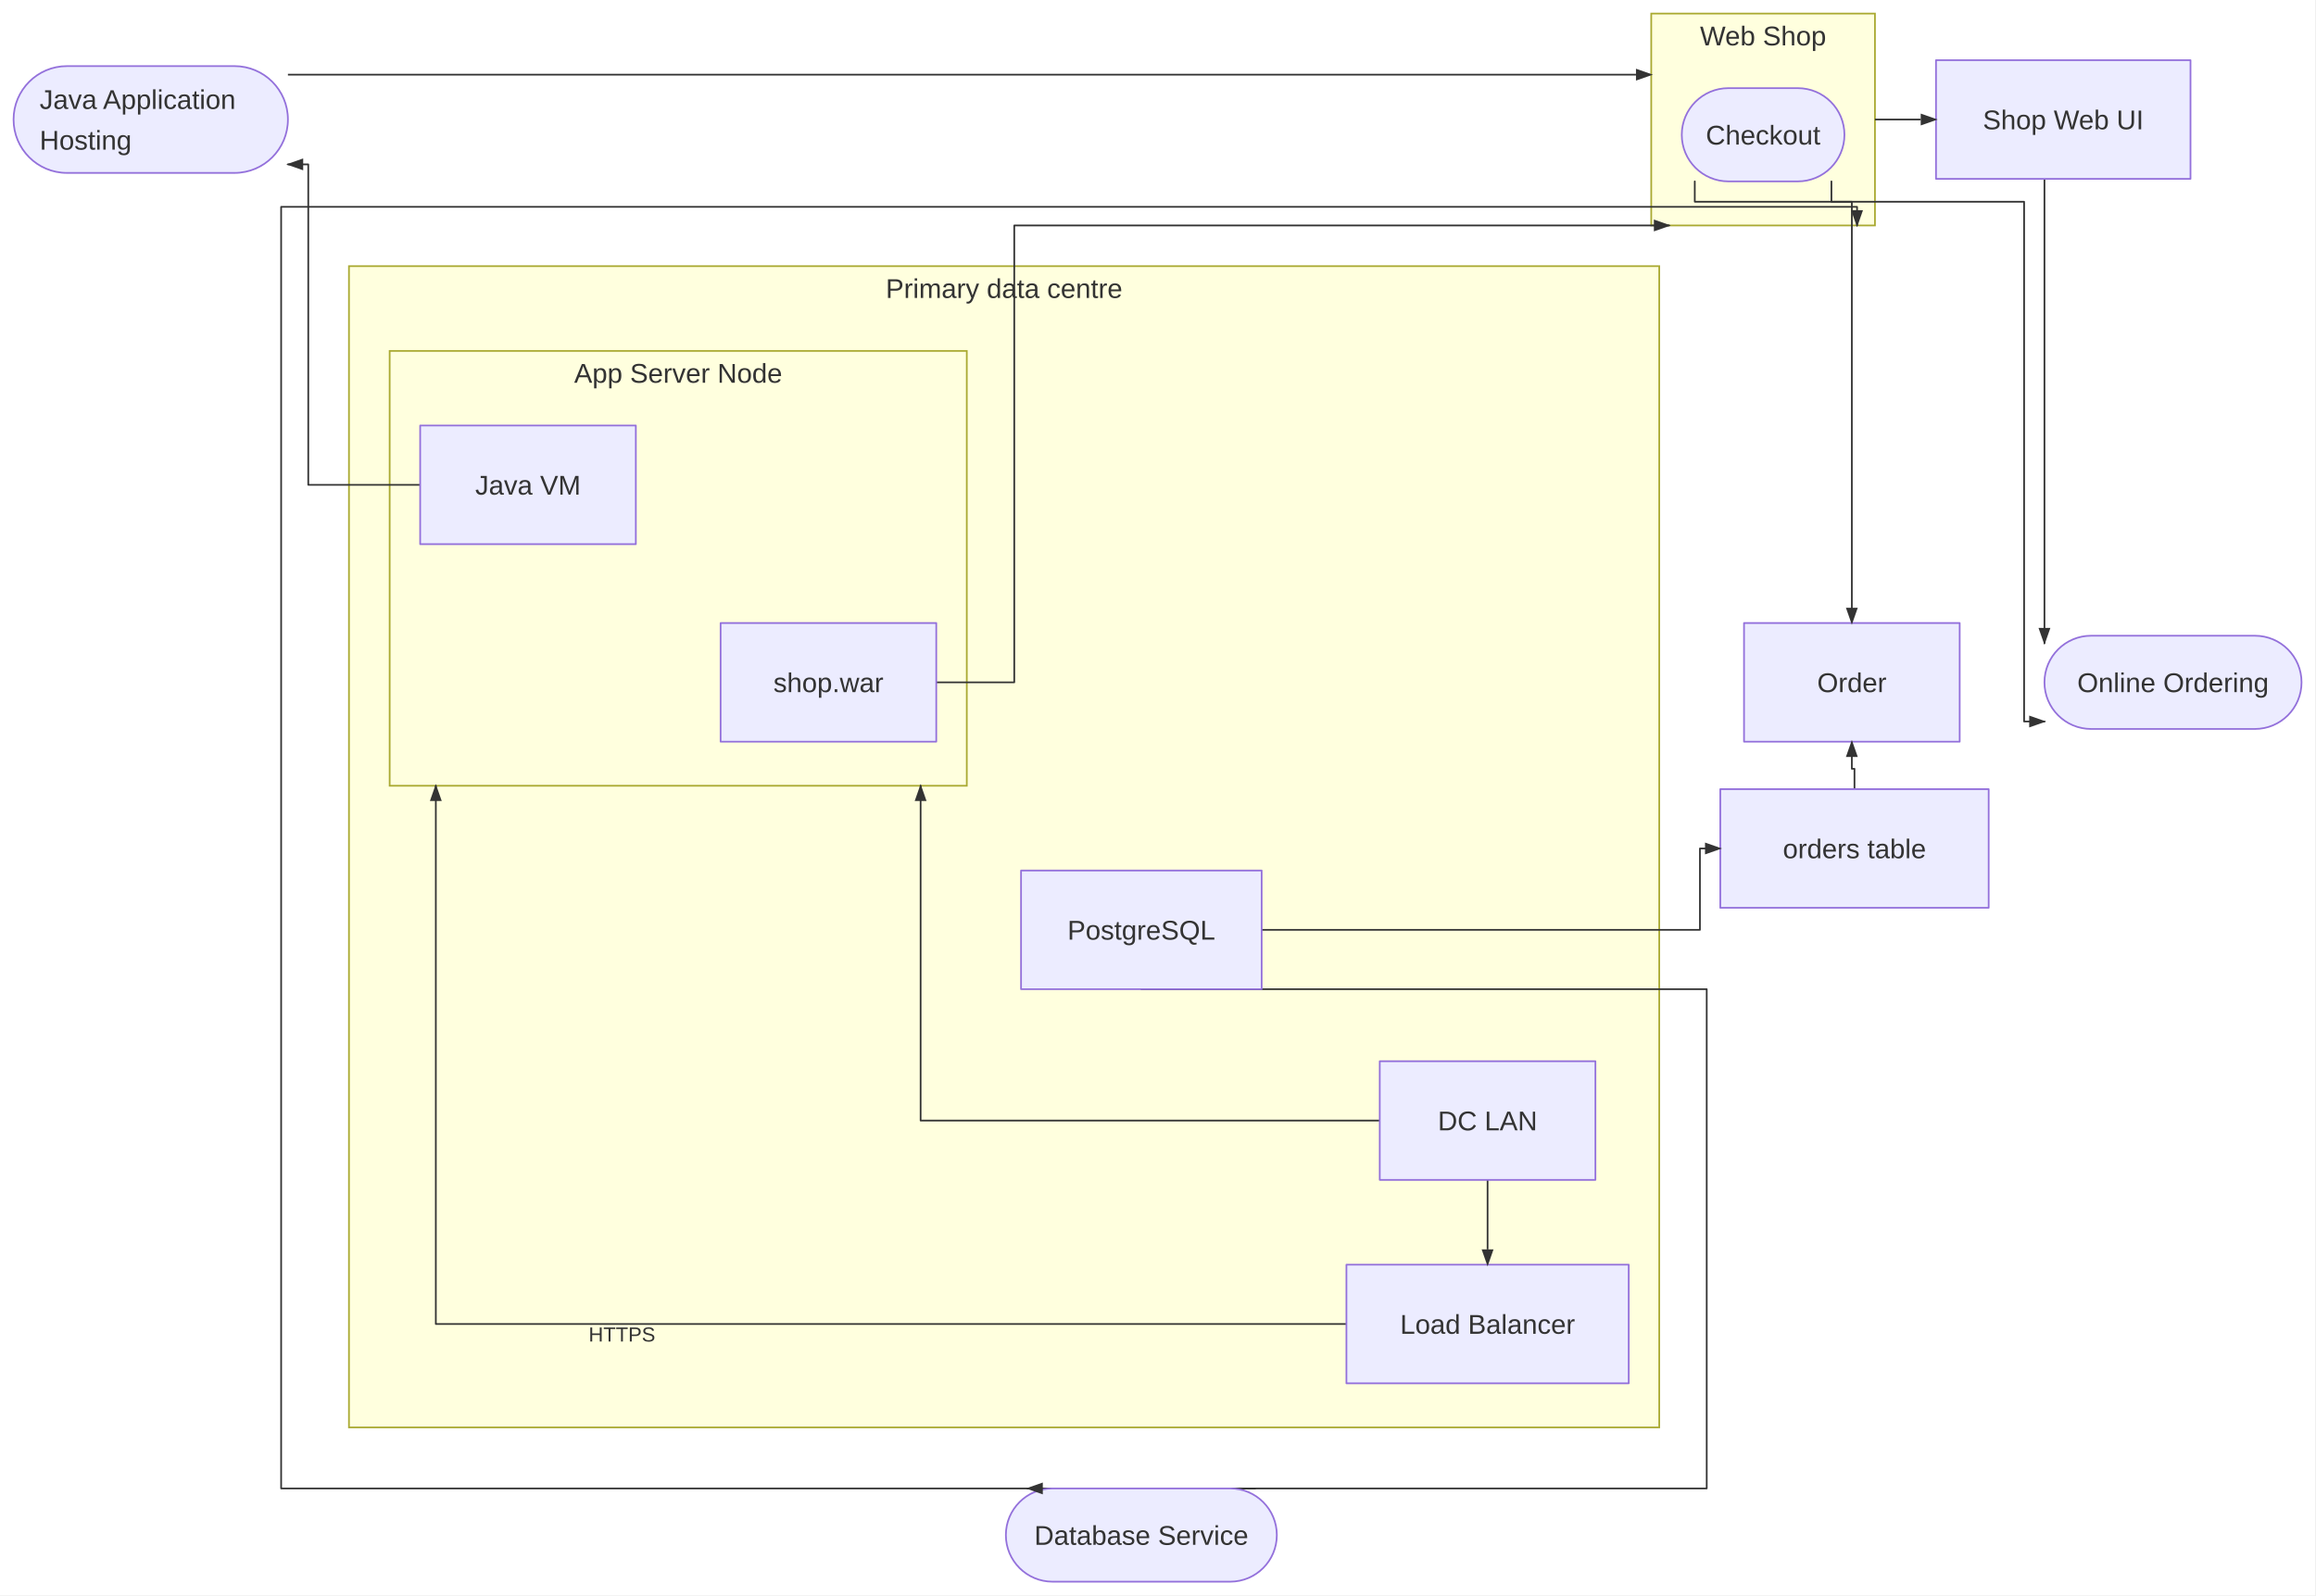
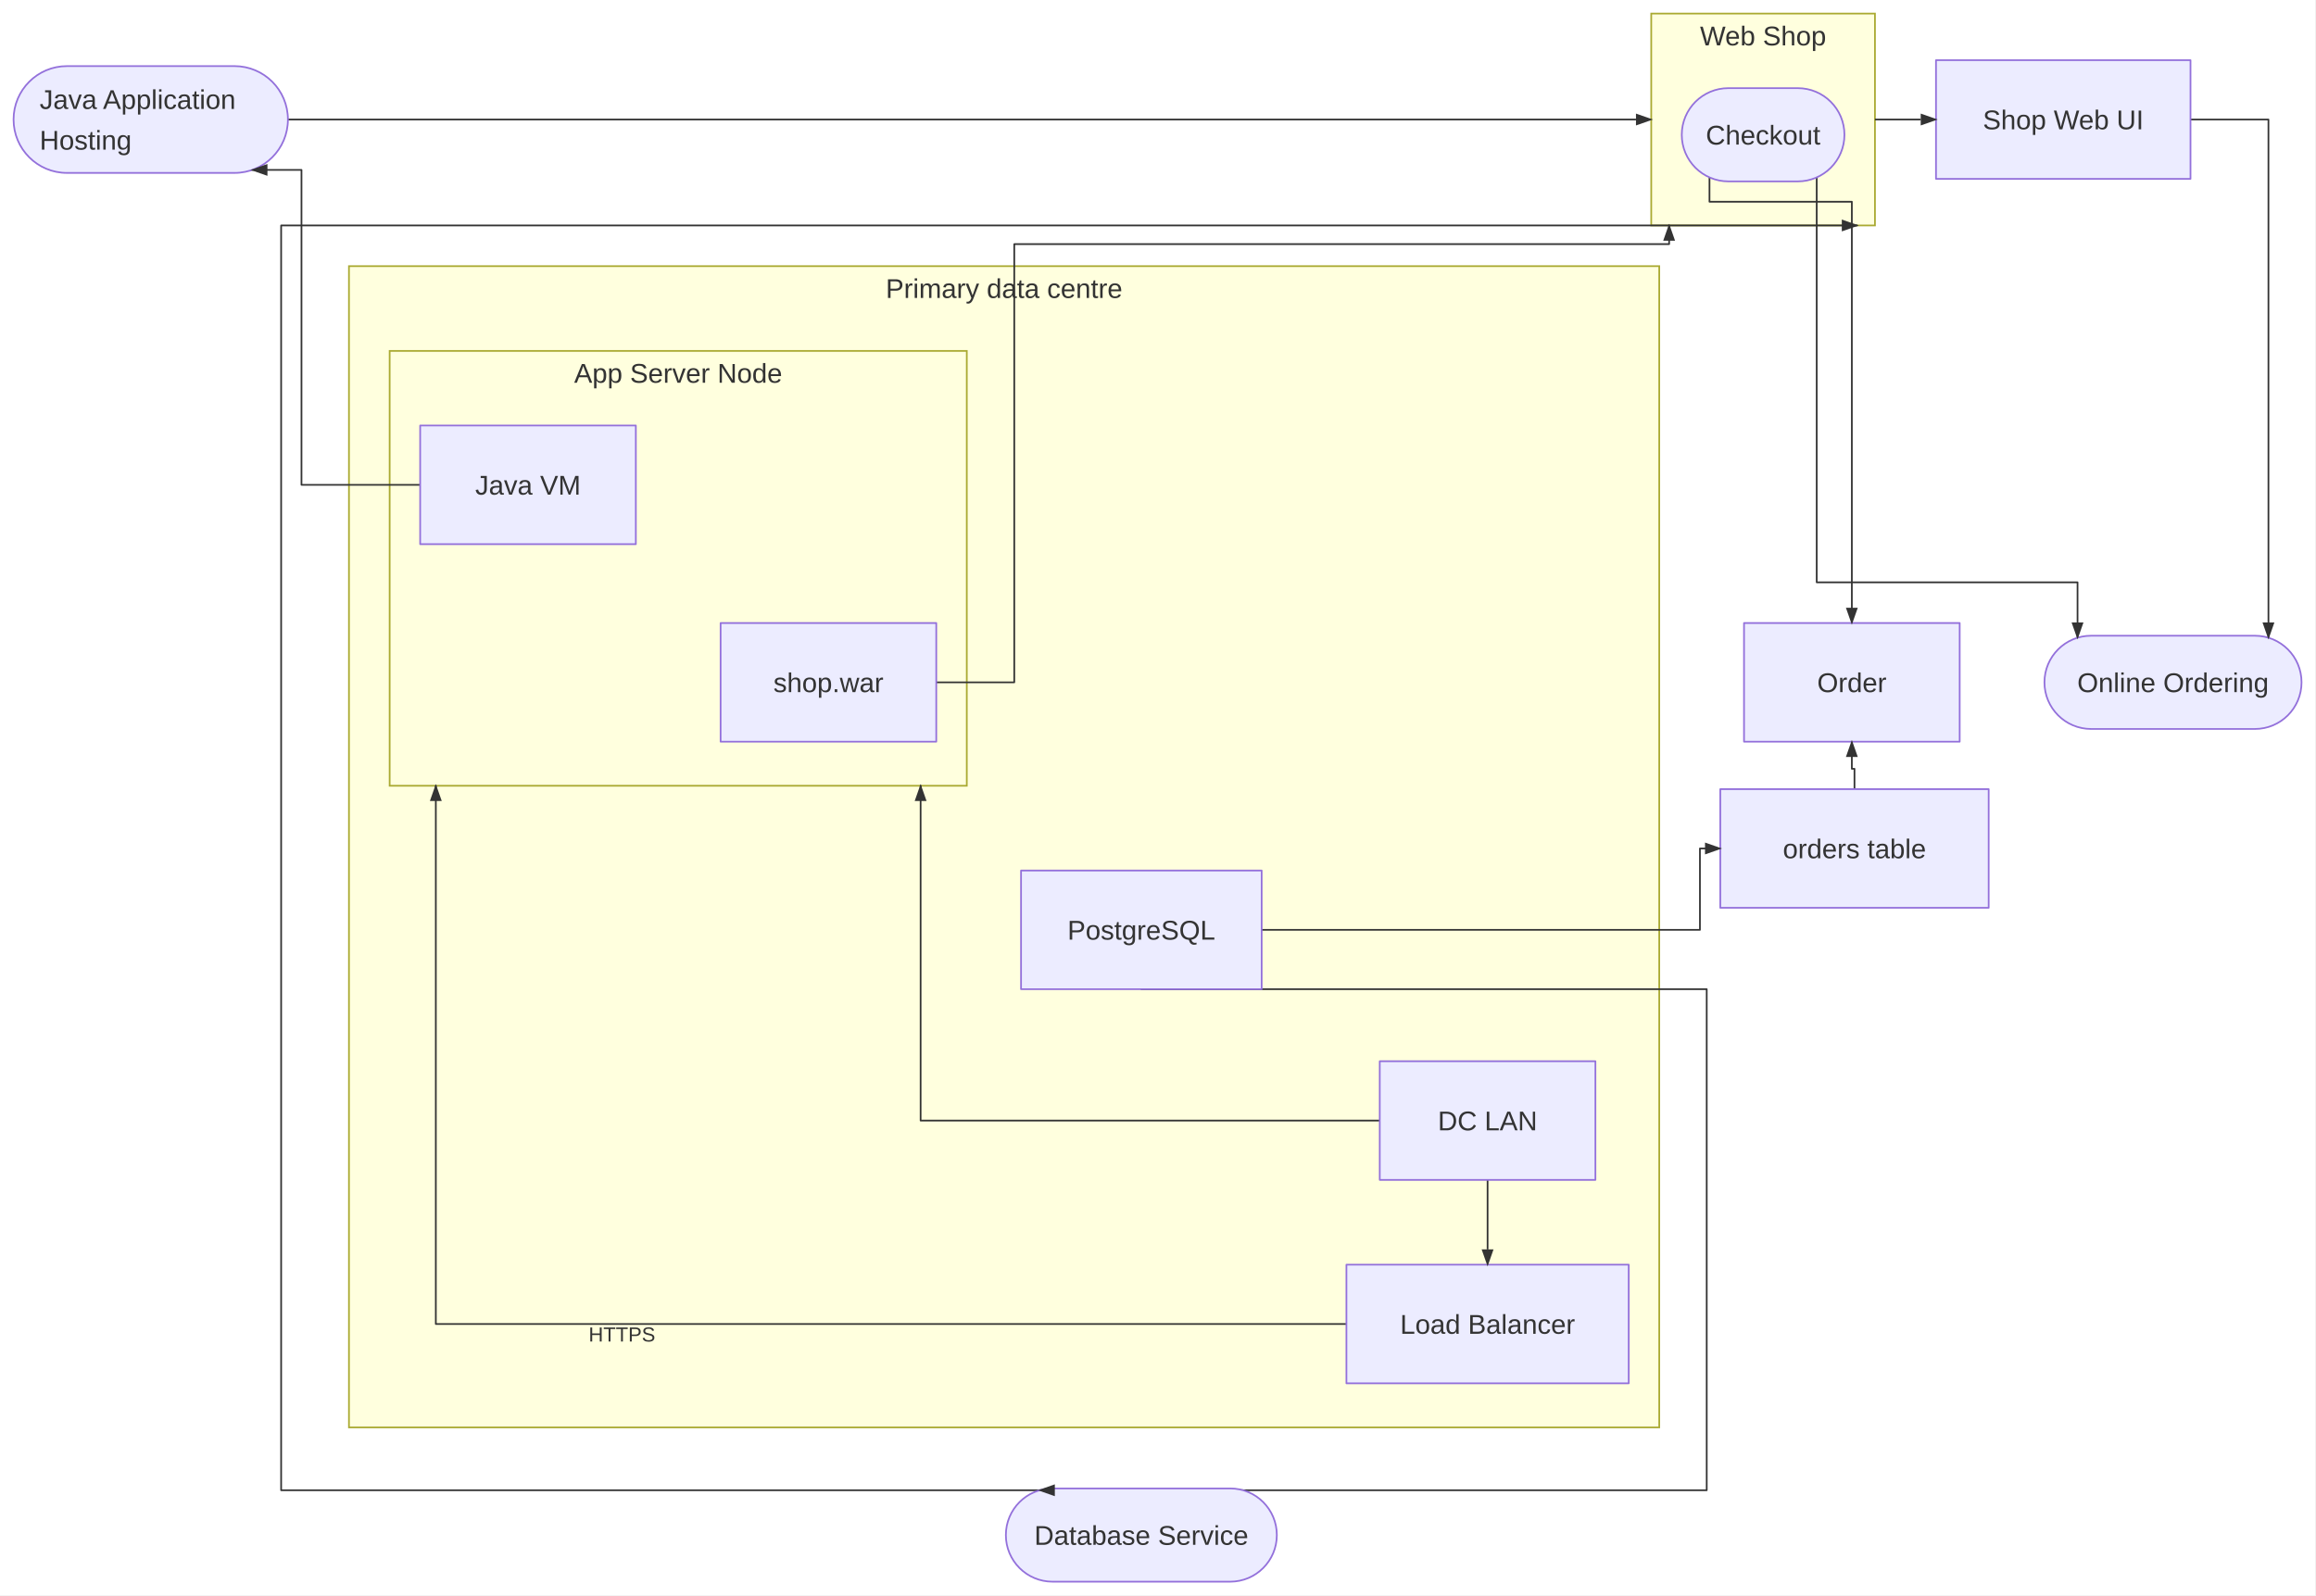
<svg xmlns="http://www.w3.org/2000/svg" width="1366" height="941" viewBox="0 0 1366 941">
  <rect x="0" y="0" width="1365.468" height="941" fill="white" />
  <rect x="973.917" y="8" width="131.95" height="125" fill="#ffffde" stroke="#aaaa33" stroke-width="1" />
  <text x="1039.892" y="26.76" text-anchor="middle" fill="#333" font-family="&quot;trebuchet ms&quot;, verdana, arial, sans-serif" font-size="16px">Web Shop</text>
  <rect x="205.822" y="157" width="772.816" height="685" fill="#ffffde" stroke="#aaaa33" stroke-width="1" />
  <text x="592.23" y="175.76" text-anchor="middle" fill="#333" font-family="&quot;trebuchet ms&quot;, verdana, arial, sans-serif" font-size="16px">Primary data centre</text>
  <rect x="229.822" y="207" width="340.4" height="256.5" fill="#ffffde" stroke="#aaaa33" stroke-width="1" />
  <text x="400.022" y="225.76" text-anchor="middle" fill="#333" font-family="&quot;trebuchet ms&quot;, verdana, arial, sans-serif" font-size="16px">App Server Node</text>
  <line x1="1105.867" y1="70.5" x2="1132.867" y2="70.5" stroke="#333333" stroke-width="1" stroke-linecap="butt" data-edge-source="webShop" data-edge-target="shopUi" />
-   <path d="M1080.191,107L1080.191,119L1193.838,119L1193.838,425.6L1205.838,425.6" fill="none" stroke="#333333" stroke-width="1" stroke-linejoin="round" stroke-linecap="round" data-edge-source="checkout" data-edge-target="ordering" />
-   <path d="M1216.923,105.5L1205.838,105.5L1205.838,379.4" fill="none" stroke="#333333" stroke-width="1" stroke-linejoin="round" stroke-linecap="round" data-edge-source="shopUi" data-edge-target="ordering" />
-   <path d="M999.593,107L999.593,119L1092.238,119L1092.238,367.5" fill="none" stroke="#333333" stroke-width="1" stroke-linejoin="round" stroke-linecap="round" data-edge-source="checkout" data-edge-target="order" />
-   <path d="M552.222,402.5L598.222,402.5L598.222,133L984.473,133" fill="none" stroke="#333333" stroke-width="1" stroke-linejoin="round" stroke-linecap="round" data-edge-source="war" data-edge-target="webShop" />
+   <path d="M1071.512,104.64L1071.512,343.5L1225.351,343.5L1225.351,376.185" fill="none" stroke="#333333" stroke-width="1" stroke-linejoin="round" stroke-linecap="round" data-edge-source="checkout" data-edge-target="ordering" />
+   <path d="M1291.979,70.5L1337.955,70.5L1337.955,376.185" fill="none" stroke="#333333" stroke-width="1" stroke-linejoin="round" stroke-linecap="round" data-edge-source="shopUi" data-edge-target="ordering" />
+   <path d="M1008.272,104.64L1008.272,119L1092.238,119L1092.238,367.5" fill="none" stroke="#333333" stroke-width="1" stroke-linejoin="round" stroke-linecap="round" data-edge-source="checkout" data-edge-target="order" />
+   <path d="M552.222,402.5L598.222,402.5L598.222,144L984.473,144L984.473,133" fill="none" stroke="#333333" stroke-width="1" stroke-linejoin="round" stroke-linecap="round" data-edge-source="war" data-edge-target="webShop" />
  <path d="M1093.79,465.5L1093.79,453.5L1092.238,453.5L1092.238,437.5" fill="none" stroke="#333333" stroke-width="1" stroke-linejoin="round" stroke-linecap="round" data-edge-source="orderTbl" data-edge-target="order" />
-   <path d="M247.822,286L181.822,286L181.822,96.96L169.822,96.96" fill="none" stroke="#333333" stroke-width="1" stroke-linejoin="round" stroke-linecap="round" data-edge-source="jvm" data-edge-target="hosting" />
-   <path d="M673.182,583.5L1006.638,583.5L1006.638,878L606.057,878" fill="none" stroke="#333333" stroke-width="1" stroke-linejoin="round" stroke-linecap="round" data-edge-source="pg" data-edge-target="dbSvc" />
-   <line x1="169.822" y1="44.04" x2="964.917" y2="44.04" stroke="#333333" stroke-width="1" stroke-linecap="butt" data-edge-source="hosting" data-edge-target="webShop" />
-   <path d="M740.307,878L165.822,878L165.822,122L1095.311,122L1095.311,133" fill="none" stroke="#333333" stroke-width="1" stroke-linejoin="round" stroke-linecap="round" data-edge-source="dbSvc" data-edge-target="webShop" />
+   <path d="M247.822,286L177.822,286L177.822,100.225L148.746,100.225" fill="none" stroke="#333333" stroke-width="1" stroke-linejoin="round" stroke-linecap="round" data-edge-source="jvm" data-edge-target="hosting" />
+   <path d="M673.182,583.5L1006.638,583.5L1006.638,879.076L613.154,879.076" fill="none" stroke="#333333" stroke-width="1" stroke-linejoin="round" stroke-linecap="round" data-edge-source="pg" data-edge-target="dbSvc" />
+   <line x1="169.822" y1="70.5" x2="964.917" y2="70.5" stroke="#333333" stroke-width="1" stroke-linecap="butt" data-edge-source="hosting" data-edge-target="webShop" />
+   <path d="M733.21,879.076L165.822,879.076L165.822,133L1095.311,133" fill="none" stroke="#333333" stroke-width="1" stroke-linejoin="round" stroke-linecap="round" data-edge-source="dbSvc" data-edge-target="webShop" />
  <path d="M744.142,548.5L1002.638,548.5L1002.638,500.5L1014.638,500.5" fill="none" stroke="#333333" stroke-width="1" stroke-linejoin="round" stroke-linecap="round" data-edge-source="pg" data-edge-target="orderTbl" />
  <path d="M794.142,781L257.054,781L257.054,463.5" fill="none" stroke="#333333" stroke-width="1" stroke-linejoin="round" stroke-linecap="round" data-edge-source="lb" data-edge-target="appNode" />
  <text x="366.848" y="791.32" text-anchor="middle" fill="#333333" font-family="&quot;trebuchet ms&quot;, verdana, arial, sans-serif" font-size="12" font-weight="normal">
    <tspan x="366.848" dy="0">HTTPS</tspan>
  </text>
  <line x1="877.39" y1="696" x2="877.39" y2="737" stroke="#333333" stroke-width="1" stroke-linecap="butt" data-edge-source="lan" data-edge-target="lb" />
  <path d="M813.79,661L542.99,661L542.99,463.5" fill="none" stroke="#333333" stroke-width="1" stroke-linejoin="round" stroke-linecap="round" data-edge-source="lan" data-edge-target="appNode" />
  <path d="M39.5,39 H138.32 A31.5,31.5 0 0 1 138.32,102 H39.5 A31.5,31.5 0 0 1 39.5,39 Z" fill="#ECECFF" stroke="#9370DB" stroke-width="1" stroke-linejoin="round" stroke-linecap="round" />
  <path d="M1141.87,35.5 H1291.98 V105.5 H1141.87 Z" fill="#ECECFF" stroke="#9370DB" stroke-width="1" stroke-linejoin="round" stroke-linecap="round" />
  <path d="M1019.42,52 H1060.37 A27.5,27.5 0 0 1 1060.37,107 H1019.42 A27.5,27.5 0 0 1 1019.42,52 Z" fill="#ECECFF" stroke="#9370DB" stroke-width="1" stroke-linejoin="round" stroke-linecap="round" />
  <path d="M247.82,251 H375.02 V321 H247.82 Z" fill="#ECECFF" stroke="#9370DB" stroke-width="1" stroke-linejoin="round" stroke-linecap="round" />
  <path d="M1028.64,367.5 H1155.84 V437.5 H1028.64 Z" fill="#ECECFF" stroke="#9370DB" stroke-width="1" stroke-linejoin="round" stroke-linecap="round" />
  <path d="M1233.34,375 H1329.97 A27.5,27.5 0 0 1 1329.97,430 H1233.34 A27.5,27.5 0 0 1 1233.34,375 Z" fill="#ECECFF" stroke="#9370DB" stroke-width="1" stroke-linejoin="round" stroke-linecap="round" />
  <path d="M425.02,367.5 H552.22 V437.5 H425.02 Z" fill="#ECECFF" stroke="#9370DB" stroke-width="1" stroke-linejoin="round" stroke-linecap="round" />
  <path d="M1014.64,465.5 H1172.94 V535.5 H1014.64 Z" fill="#ECECFF" stroke="#9370DB" stroke-width="1" stroke-linejoin="round" stroke-linecap="round" />
  <path d="M602.22,513.5 H744.14 V583.5 H602.22 Z" fill="#ECECFF" stroke="#9370DB" stroke-width="1" stroke-linejoin="round" stroke-linecap="round" />
  <path d="M813.79,626 H940.99 V696 H813.79 Z" fill="#ECECFF" stroke="#9370DB" stroke-width="1" stroke-linejoin="round" stroke-linecap="round" />
  <path d="M794.14,746 H960.64 V816 H794.14 Z" fill="#ECECFF" stroke="#9370DB" stroke-width="1" stroke-linejoin="round" stroke-linecap="round" />
  <path d="M620.77,878 H725.59 A27.5,27.5 0 0 1 725.59,933 H620.77 A27.5,27.5 0 0 1 620.77,878 Z" fill="#ECECFF" stroke="#9370DB" stroke-width="1" stroke-linejoin="round" stroke-linecap="round" />
  <polygon points="1142.867,70.5 1132.867,74 1132.867,67" fill="#333333" stroke="none" />
-   <polygon points="1206.838,425.6 1196.838,429.1 1196.838,422.1" fill="#333333" stroke="none" />
-   <polygon points="1205.838,380.4 1202.338,370.4 1209.338,370.4" fill="#333333" stroke="none" />
+   <polygon points="1225.351,377.185 1221.851,367.185 1228.851,367.185" fill="#333333" stroke="none" />
+   <polygon points="1337.955,377.185 1334.455,367.185 1341.455,367.185" fill="#333333" stroke="none" />
  <polygon points="1092.238,368.5 1088.738,358.5 1095.738,358.5" fill="#333333" stroke="none" />
-   <polygon points="985.473,133 975.473,136.5 975.473,129.5" fill="#333333" stroke="none" />
+   <polygon points="984.473,132 987.973,142 980.973,142" fill="#333333" stroke="none" />
  <polygon points="1092.238,436.5 1095.738,446.5 1088.738,446.5" fill="#333333" stroke="none" />
-   <polygon points="168.822,96.96 178.822,93.46 178.822,100.46" fill="#333333" stroke="none" />
-   <polygon points="605.057,878 615.057,874.5 615.057,881.5" fill="#333333" stroke="none" />
-   <polygon points="974.917,44.04 964.917,47.54 964.917,40.54" fill="#333333" stroke="none" />
-   <polygon points="1095.311,134 1091.811,124 1098.811,124" fill="#333333" stroke="none" />
+   <polygon points="147.746,100.225 157.746,96.725 157.746,103.725" fill="#333333" stroke="none" />
+   <polygon points="612.154,879.076 622.154,875.576 622.154,882.576" fill="#333333" stroke="none" />
+   <polygon points="974.917,70.5 964.917,74 964.917,67" fill="#333333" stroke="none" />
+   <polygon points="1096.311,133 1086.311,136.5 1086.311,129.5" fill="#333333" stroke="none" />
  <polygon points="1015.638,500.5 1005.638,504 1005.638,497" fill="#333333" stroke="none" />
  <polygon points="257.054,462.5 260.554,472.5 253.554,472.5" fill="#333333" stroke="none" />
  <polygon points="877.39,747 873.89,737 880.89,737" fill="#333333" stroke="none" />
  <polygon points="542.99,462.5 546.49,472.5 539.49,472.5" fill="#333333" stroke="none" />
  <text y="64.26" text-anchor="start" fill="#333" font-family="&quot;trebuchet ms&quot;, verdana, arial, sans-serif" font-size="16" font-weight="normal">
    <tspan x="23.375" dy="0">Java Application</tspan>
    <tspan x="23.375" dy="24">Hosting</tspan>
  </text>
  <text x="1216.923" y="76.26" text-anchor="middle" fill="#333" font-family="&quot;trebuchet ms&quot;, verdana, arial, sans-serif" font-size="16" font-weight="normal">Shop Web UI</text>
  <text x="1039.892" y="85.26" text-anchor="middle" fill="#333" font-family="&quot;trebuchet ms&quot;, verdana, arial, sans-serif" font-size="16" font-weight="normal">Checkout</text>
  <text x="311.422" y="291.76" text-anchor="middle" fill="#333" font-family="&quot;trebuchet ms&quot;, verdana, arial, sans-serif" font-size="16" font-weight="normal">Java VM</text>
  <text x="1092.238" y="408.26" text-anchor="middle" fill="#333" font-family="&quot;trebuchet ms&quot;, verdana, arial, sans-serif" font-size="16" font-weight="normal">Order</text>
  <text x="1281.653" y="408.26" text-anchor="middle" fill="#333" font-family="&quot;trebuchet ms&quot;, verdana, arial, sans-serif" font-size="16" font-weight="normal">Online Ordering</text>
  <text x="488.622" y="408.26" text-anchor="middle" fill="#333" font-family="&quot;trebuchet ms&quot;, verdana, arial, sans-serif" font-size="16" font-weight="normal">shop.war</text>
  <text x="1093.79" y="506.26" text-anchor="middle" fill="#333" font-family="&quot;trebuchet ms&quot;, verdana, arial, sans-serif" font-size="16" font-weight="normal">orders table</text>
  <text x="673.182" y="554.26" text-anchor="middle" fill="#333" font-family="&quot;trebuchet ms&quot;, verdana, arial, sans-serif" font-size="16" font-weight="normal">PostgreSQL</text>
  <text x="877.39" y="666.76" text-anchor="middle" fill="#333" font-family="&quot;trebuchet ms&quot;, verdana, arial, sans-serif" font-size="16" font-weight="normal">DC LAN</text>
  <text x="877.39" y="786.76" text-anchor="middle" fill="#333" font-family="&quot;trebuchet ms&quot;, verdana, arial, sans-serif" font-size="16" font-weight="normal">Load Balancer</text>
  <text x="673.182" y="911.26" text-anchor="middle" fill="#333" font-family="&quot;trebuchet ms&quot;, verdana, arial, sans-serif" font-size="16" font-weight="normal">Database Service</text>
</svg>
